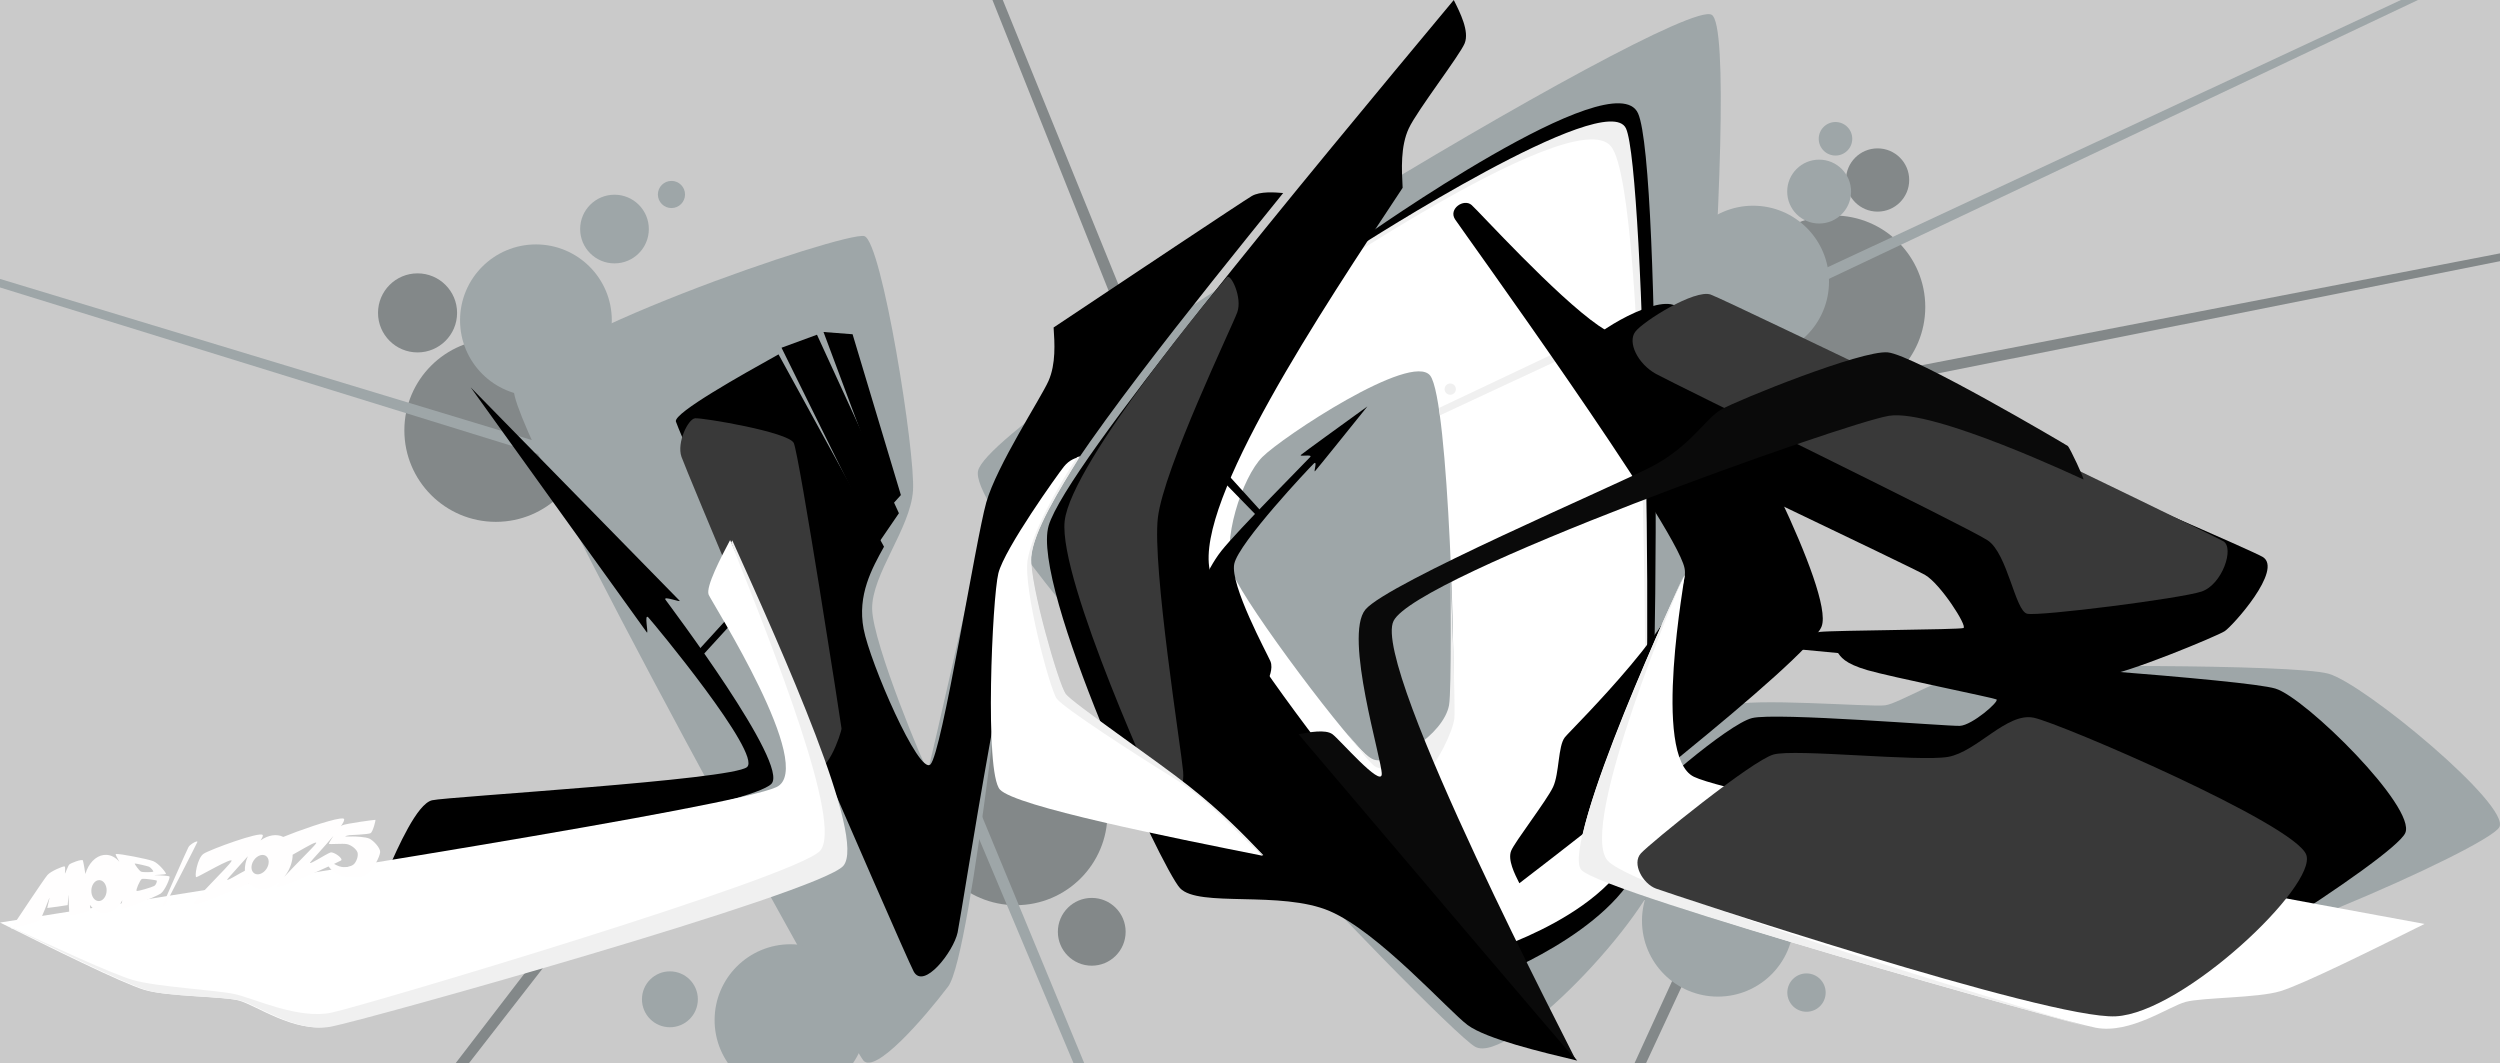
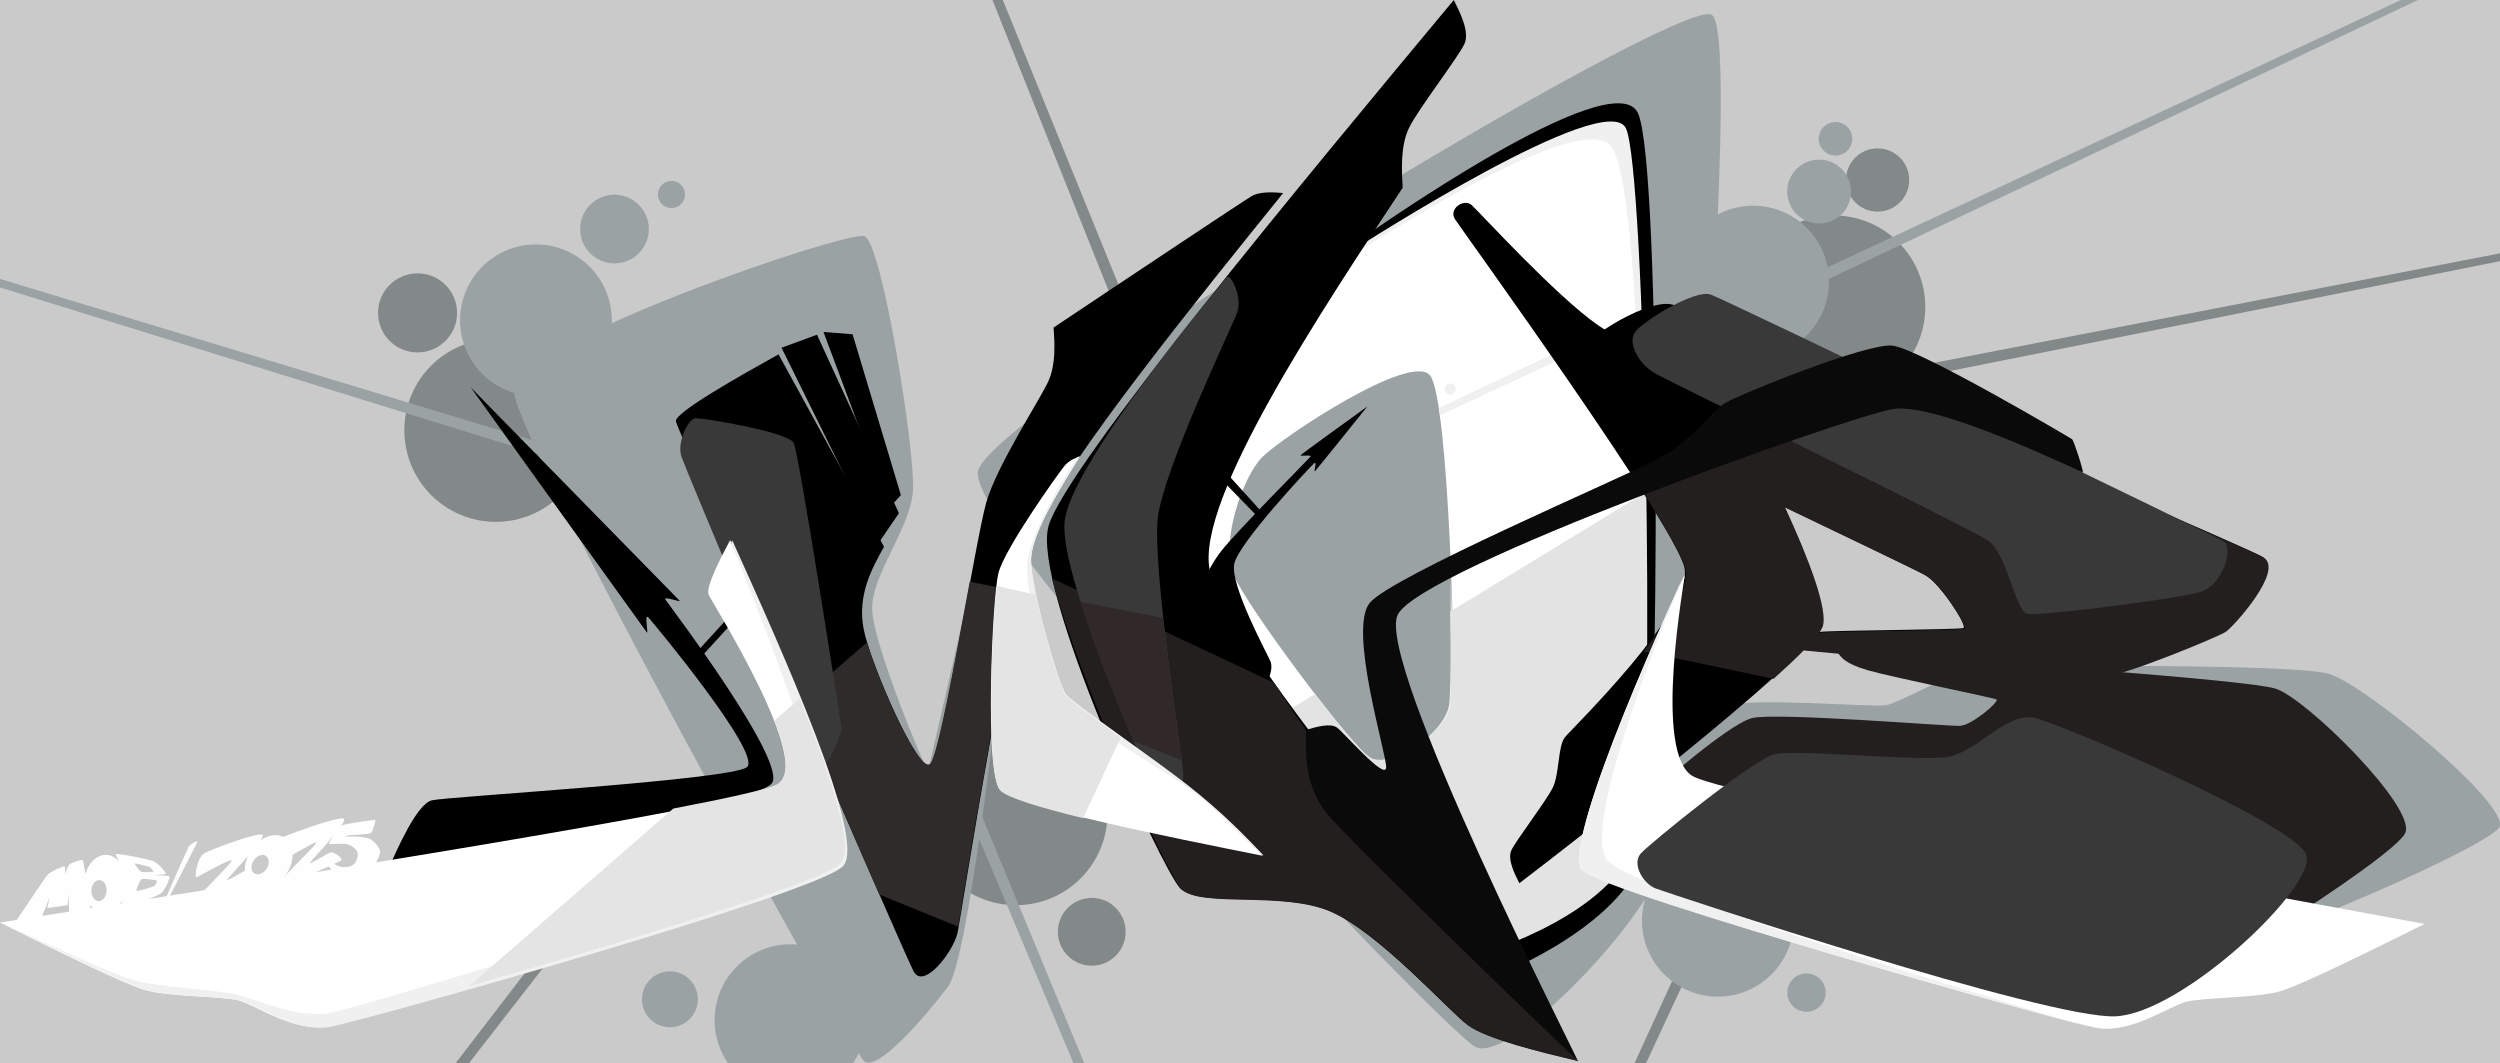
<svg xmlns="http://www.w3.org/2000/svg" width="1098" height="466.74" version="1.1" viewBox="0 0 290.52 123.49">
  <g transform="translate(-46.051 -4.0053)" type="layer">
    <rect x="37.245" y="-3.214" width="306.28" height="138.63" fill="#cacaca" stroke-width=".383" />
  </g>
  <g id="U0_block" fill="#838889" type="layer">
    <path transform="translate(21.532 22.461)" d="m175.03-17.242c0.122 1.099 0.229 2.545 0.264 4.498 0.071 3.957-0.059 9.364-0.328 15.537l-0.203 4.652 4.107-2.195c0.882-0.471 1.867-0.72 2.867-0.727 3.431 0.004 6.152 2.728 6.152 6.156-2e-3 1.758-0.753 3.429-2.066 4.598l-2.988 2.658 3.609 1.723c1.504 0.718 3.598 1.729 5.312 2.551l0.926 0.443 0.982-0.293c1.146-0.343 2.163-0.602 2.832-0.721 0.446-0.079 0.771-0.07 0.627-0.084-0.08-0.008 0.225 0.067 0.381 0.121 0.313 0.108 0.748 0.282 1.256 0.504 1.524 0.667 3.695 1.767 5.969 2.982 2.842 1.52 5.869 3.227 8.193 4.562 0.016 0.009 2.807 1.636 3.43 1.996 0.01 0.02 0.021 0.039 0.031 0.061 0.022 0.042 0.043 0.087 0.066 0.133 0.025 0.051 0.051 0.104 0.078 0.158 0.268 0.544 0.59 1.239 0.807 1.74l0.391 0.906 0.889 0.432c4.517 2.188 8.787 4.255 11.631 5.644l0.051 0.025 0.053 0.021c2.583 1.127 4.827 2.114 6.482 2.853 1e-3 4.6e-4 0.943 0.435 1.756 0.809-5e-3 0.01-9e-3 0.018-0.014 0.027-0.054 0.107-0.114 0.222-0.18 0.34-0.496 0.887-1.321 1.995-2.057 2.859-7.2e-4 8.44e-4 -1.249 1.358-1.248 1.357 5.1e-4 -3.39e-4 -1.827 0.816-1.828 0.816-0.76 0.324-1.672 0.701-2.643 1.09-1.618 0.648-3.405 1.329-4.936 1.859l0.861 5.166c5.745 0.016 11.707 0.11 15.973 0.312 1.706 0.081 3.146 0.181 4.143 0.291 0.664 0.074 1.167 0.172 1.23 0.189 0.067 0.019 0.734 0.296 1.527 0.764 1.19 0.701 2.8 1.809 4.518 3.107 4.294 3.246 9.396 7.865 11.287 10.34 0.026 0.034 0.047 0.064 0.072 0.098-1.206 0.746-3.324 1.92-6.246 3.312-2.998 1.429-6.608 3.029-10.379 4.586l-8.32 3.436 8.854 1.631c0.703 0.13 1.402 0.259 2.133 0.395-1.408 0.684-2.841 1.413-4.098 1.998-2.316 1.078-4.344 1.928-5.023 2.133-0.738 0.223-3.02 0.474-5.168 0.617-1.745 0.116-4.354 0.228-5.742 0.6-1.085 0.29-2.813 1.202-3.797 1.658-0.983 0.456-2.015 0.877-2.971 1.123-0.955 0.246-1.806 0.309-2.488 0.18-0.202-0.038-1.561-0.365-3.217-0.799l-0.014 0.053c-1.678-0.464-4.026-1.117-7.137-1.99-4.959-1.372-11.168-3.143-17.449-4.988-0.633-0.184-1.219-0.354-1.836-0.535-0.274-0.081-0.543-0.163-0.844-0.252-1.581-0.464-3.119-0.927-4.693-1.397l-2.562-0.764-0.748 2.566c-0.769 2.642-3.162 4.437-5.912 4.438-3.434 1.41e-4 -6.162-2.727-6.162-6.152 2e-3 -0.622 0.098-1.24 0.285-1.832l-4.779-2.217c-2.41 3.814-6.762 8.78-10.652 12.201l-1.543 1.357 0.926 1.834c0.014 0.028 0.305 0.604 0.42 0.832-0.842-0.234-1.715-0.462-2.475-0.709l-1.07-0.348-0.994 0.527c-0.52 0.276-0.889 0.394-1.115 0.453-0.315-0.272-0.945-0.812-0.945-0.812-0.515-0.469-1.148-1.066-1.877-1.768-2.732-2.631-6.796-6.742-11.396-11.531l-0.246-0.256-0.303-0.182c-0.657-0.394-1.4-0.807-2.131-1.119-1.41-0.603-2.96-0.959-4.441-1.176-3.386-0.495-7.493-0.377-9.83-0.545-0.831-0.06-1.517-0.16-1.93-0.27-0.184-0.049-0.288-0.094-0.348-0.121-0.067-0.109-0.463-0.748-0.463-0.748-0.228-0.392-0.502-0.889-0.809-1.469-0.512-0.965-1.114-2.161-1.772-3.518l-0.566-1.166-1.266-0.271c-4.982-1.072-9.798-2.2-12.965-3.156-1.056-0.319-1.928-0.62-2.512-0.863-0.158-0.066-0.258-0.115-0.367-0.168-0.006-0.027-0.013-0.053-0.02-0.082-0.147-0.684-0.291-1.972-0.373-3.49l-5.287-0.188c-0.79 6.305-1.688 12.82-2.562 17.951-0.525 3.079-1.048 5.674-1.5 7.33-2.93e-4 0.001-0.5 1.553-0.5 1.553-1.321 1.74-3.411 4.252-5.191 5.988-0.557 0.543-0.913 0.778-1.338 1.107l-2.008-3.314-2.129 4.408c-1.029 2.131-3.172 3.479-5.535 3.482-3.434 1.4e-4 -6.16-2.727-6.16-6.162 5.8e-5 -3.435 2.726-6.16 6.154-6.16 0.183 4.7e-4 0.361 0.008 0.537 0.023l5 0.451-2.441-4.387c-0.93-1.672-2.007-3.631-3.049-5.518l-1.084-1.965-2.117 0.74c-9.294 3.251-24.706 7.808-36.164 11.041-7.639 2.155-13.967 3.804-14.582 3.92-0.443 0.084-0.961 0.088-1.551 0.006l-0.035-0.006-0.037-0.004c-1.421-0.156-3.203-0.901-4.785-1.66-0.923-0.443-2.067-1.052-3.107-1.33-0.377-0.101-0.85-0.177-1.19-0.225l-0.021-2e-3 -0.021-0.004c-2.039-0.251-5.386-0.366-7.5-0.617l-0.02-4e-3c-0.957-0.106-1.789-0.254-2.158-0.365-0.679-0.205-2.708-1.055-5.023-2.133-1.164-0.542-2.496-1.22-3.795-1.85 11.786-1.865 24.605-3.89 37.344-5.986l1.406-0.232 0.584-1.301c0.624-1.389 1.371-2.956 2.061-4.1 0.345-0.572 0.682-1.036 0.898-1.275 0.017-0.019 0.033-0.035 0.049-0.051 0.379-0.036 2.262-0.215 2.264-0.215 6.125-0.517 21.073-1.543 28.904-2.557l3.836-0.498-1.842-3.4c-5.136-9.488-10.345-19.29-14.461-27.42l-0.092-0.184-0.121-0.168c-2.067-2.875-3.871-5.385-5.75-7.998l1.398-0.969c-1.03-2.208-1.836-4.059-2.318-5.334-0.321-0.85-0.486-1.522-0.484-1.51l-0.23-1.695-1.641-0.49c-2.622-0.782-4.399-3.166-4.4-5.9 6e-5 -3.435 2.726-6.162 6.16-6.162 3.421 6.1e-5 6.138 2.709 6.158 6.125-0.004 0.049-0.006 0.09-0.012 0.154l-0.42 4.561 4.166-1.9c5.669-2.585 12.634-5.212 18.291-7.115 2.829-0.952 5.338-1.724 7.168-2.219 0.576-0.156 0.933-0.23 1.353-0.326 0.264 0.722 0.563 1.548 0.91 2.957 0.677 2.746 1.387 6.402 1.988 10.025 0.601 3.624 1.095 7.234 1.361 9.902 0.177 1.779 0.231 3.236 0.205 3.623-0.074 1.089-0.696 2.775-1.565 4.609-0.814 1.72-1.98 3.941-2.617 5.936-0.335 1.047-0.588 2.202-0.574 3.389 0.05 4.244 5.031 16.251 6.215 18.879l0.209 0.463 0.367 0.355c0.359 0.347 1.461 1.365 3.033 1.037l1.578-0.328 0.438-1.551c0.377-1.338 2.726-11.713 4.115-17.754l0.014-0.055 0.01-0.057c0.93-5.003 1.733-9.114 2.195-11.121l0.344 5.1c0.064 0.953 0.253 2.121 0.486 3.303 0.429 2.168 2.622 11.335 4.031 13.193 0.71 0.936 3.518 2.937 4.559 3.697l7.537 5.504-3.51-8.646c-2.009-4.951-3.83-10.025-4.922-14.105l-0.145-0.539-0.348-0.436c-1.055-1.318-2.017-2.557-2.922-3.752l-4.465-5.894 0.094-0.299-0.535-0.99c-0.352-0.651-0.576-1.172-0.689-1.504 0.168-0.212 0.406-0.49 0.768-0.85 0.815-0.811 2.053-1.885 3.564-3.098l0.391-0.314 0.25-0.436c0.94-1.637 2.485-4.252 2.922-5.244 0.894-2.029 0.916-4.154 0.848-5.883 4.495-2.996 10.304-6.865 14.906-9.918-1.17 1.465-2.22 2.752-3.402 4.25l3.537 3.867c0.846-0.553 1.668-1.091 2.523-1.645l0.365-0.236 0.27-0.338c6.056-7.599 12.563-15.508 18.805-23.047-0.296 0.48-0.618 0.984-0.805 1.381-1.049 2.231-1.099 4.723-1.043 6.6l0.135 4.527 3.885-2.326c14.202-8.507 27.636-15.842 32.729-17.775zm4.797 48.504 3.102 6.701c1.639 3.542 3.095 7.101 3.789 9.547 0.231 0.815 0.374 1.506 0.426 1.959 0.022 0.19 0.021 0.305 0.019 0.389-0.021 0.039 0.02-0.042-0.043 0.047l-0.541 0.762-0.051-0.006-0.924 0.943c-1.531 1.562-3.903 3.707-6.654 6.064l-6.24 5.348 8.189-0.686c1.556-0.13 4.297-0.104 7.01-0.016 1.943 0.063 8.353 0.399 9.518 0.244 1.469-0.195 4.857-1.958 6.197-2.555l7.418-3.301-7.936-1.721c-2.122-0.46-3.531-0.801-5.019-1.154 3.012-0.05 6.392-0.101 7.697-0.176 0.109-0.006 0.847-0.031 1.367-0.236 0.816-0.322 1.313-0.951 1.549-1.57 0.459-1.204-0.084-2.34-0.191-2.584-0.703-1.605-3.273-5.524-5.453-6.781-1.175-0.678-11.728-5.707-16.568-8.027zm36.359 0.148c7e-3 0.013 0.017 0.027 0.025 0.043 0.01 0.018 0.018 0.036 0.029 0.057-0.059-0.081-0.071-0.13-0.055-0.1zm-28.256 61.467c0.021 2e-6 0.043 0.002 0.066 0.006 0.028 0.005 0.029 0.005 0.057 0.014 0.017 0.005 0.032 0.011 0.047 0.018 0.014 6e-3 0.028 0.012 0.041 0.02 0.011 0.006 0.021 0.012 0.031 0.02 9e-3 0.006 0.019 0.012 0.027 0.02 8e-3 0.006 0.016 0.015 0.023 0.021 0.066 0.062 0.116 0.153 0.131 0.252 3e-3 0.021 4e-3 0.04 4e-3 0.059-2e-5 0.134-0.011 0.165-0.098 0.271-6e-3 0.008-0.013 0.016-0.019 0.023-8e-3 0.008-0.015 0.016-0.023 0.023-9e-3 0.008-0.019 0.016-0.029 0.023-0.011 0.008-0.023 0.016-0.035 0.023-0.014 0.008-0.028 0.016-0.043 0.023-0.017 0.008-0.035 0.016-0.053 0.021-0.03 0.009-0.03 0.009-0.061 0.014-0.023 0.004-0.046 0.006-0.066 0.006-0.018 2e-6 -0.038-8.89e-4 -0.059-0.004-0.028-0.004-0.029-0.006-0.057-0.014-0.025-7e-3 -0.025-0.006-0.049-0.016-0.014-0.006-0.028-0.013-0.041-0.02-0.012-0.006-0.022-0.012-0.033-0.02-0.01-0.006-0.018-0.014-0.027-0.021-8e-3 -0.006-0.016-0.013-0.023-0.02-0.068-0.062-0.119-0.151-0.135-0.25-4e-3 -0.023-6e-3 -0.046-6e-3 -0.066-1e-5 -0.02 2e-3 -0.042 6e-3 -0.064 5e-3 -0.031 4e-3 -0.032 0.014-0.062 6e-3 -0.018 0.014-0.036 0.021-0.053 7e-3 -0.015 0.015-0.029 0.023-0.043 7e-3 -0.012 0.015-0.024 0.023-0.035 8e-3 -0.01 0.015-0.02 0.023-0.029 8e-3 -0.008 0.015-0.016 0.023-0.023 7e-3 -0.007 0.015-0.013 0.023-0.02 0.107-0.087 0.138-0.098 0.271-0.098zm-132.08 0.623c0.359 6e-6 0.592 0.233 0.592 0.592-7e-6 0.359-0.233 0.592-0.592 0.592-0.359-5e-6 -0.592-0.233-0.592-0.592 6e-6 -0.359 0.233-0.592 0.592-0.592zm164.7 0.961c0.161 0.011 0.166 0.069 0.178 0.098-0.087-0.026-0.173-0.052-0.273-0.082 0.025-8.12e-4 0.075-0.017 0.096-0.016z" stop-color="#000000" style="-inkscape-stroke:none;font-variation-settings:normal" />
    <path d="m67.777 105.43-1.877 1.256-122.98 160.1 0.132 0.068 125.12-160.89z" stop-color="#000000" style="-inkscape-stroke:none;font-variation-settings:normal" />
    <path d="m213.13 45.06 2.239 0.291 197.98-39.519-0.055-0.138-200.11 38.704z" stop-color="#000000" style="-inkscape-stroke:none;font-variation-settings:normal" />
    <path d="m200.85 101.47-1.548 1.644-84.062 183.55 0.144 0.036 85.97-184.8z" stop-color="#000000" style="-inkscape-stroke:none;font-variation-settings:normal" />
    <path d="m131.35 38.378-0.135-2.254-76.011-187.03-0.125 0.08 75.611 189.27z" stop-color="#000000" style="-inkscape-stroke:none;font-variation-settings:normal" />
    <g stroke-dasharray="0.794, 0.794" stroke-width=".265">
      <circle cx="57.622" cy="50.009" r="10.632" />
      <circle cx="213.1" cy="35.672" r="10.632" />
      <circle cx="118.06" cy="94.556" r="10.632" />
    </g>
    <circle cx="126.87" cy="108.28" r="3.938" stroke-dasharray="0.294, 0.294" stroke-width=".098" />
    <circle cx="218.19" cy="20.915" r="3.675" stroke-dasharray="0.274, 0.274" stroke-width=".091" />
    <circle cx="48.523" cy="36.358" r="4.594" stroke-dasharray="0.343, 0.343" stroke-width=".114" />
  </g>
-   <g id="U1_block" transform="translate(-46.051 -4.0053)" fill="#9ea6a8" type="layer">
+   <g id="U1_block" transform="translate(-46.051 -4.0053)" fill="#9ba2a3" type="layer">
    <path transform="translate(-3.5269 .37125)" d="m149.9 126.86c-1.379-1.665-40.66-72.382-40.609-77.86 0.051-5.477 38.698-18.611 40.74-17.925 2.043 0.686 5.942 25.197 5.645 29.581-0.297 4.384-4.796 9.702-4.749 13.722 0.047 4.02 6.31 18.946 6.474 18.81 0.163-0.136 6.516-28.798 7.271-30.902s2.82 1.886 2.672 5.072c-0.147 3.186-4.813 47.268-7.586 50.919-2.773 3.651-8.479 10.247-9.859 8.582z" stop-color="#000000" style="-inkscape-stroke:none;font-variation-settings:normal" />
    <path d="m159.71 58.713c1.55-6.775 81.379-55.183 85.247-52.995 3.868 2.188-3.941 91.238-5.505 98.072-1.564 6.835-18.053 24.074-21.984 21.85-3.931-2.224-59.308-60.153-57.758-66.927z" stop-color="#000000" style="-inkscape-stroke:none;font-variation-settings:normal" />
    <path d="m246.93 86.029c-2.41 1.009-18.815 15.236-16.52 16.957 2.295 1.721 52.574 14.53 62.288 14.278 9.714-0.252 42.317-14.654 43.782-17.119 1.465-2.465-15.696-16.696-19.832-17.85-4.136-1.154-35.59-1.022-39.968-0.58-4.378 0.443-9.858 4.026-11.557 4.251-1.699 0.226-15.783-0.947-18.193 0.062z" stop-color="#000000" style="-inkscape-stroke:none;font-variation-settings:normal" />
    <g stroke-dasharray="0.506, 0.506" stroke-width=".169">
      <circle cx="108.33" cy="41.223" r="8.817" />
      <circle cx="249.78" cy="36.725" r="8.817" />
      <circle cx="245.68" cy="111" r="8.817" />
    </g>
    <circle cx="255.98" cy="119.35" r="2.228" stroke-dasharray="0.128, 0.128" stroke-width=".043" />
    <circle cx="257.45" cy="26.266" r="3.712" stroke-dasharray="0.213, 0.213" stroke-width=".071" />
    <circle cx="259.35" cy="20.131" r="1.949" stroke-dasharray="0.112, 0.112" stroke-width=".037" />
    <circle cx="137.91" cy="122.55" r="8.817" stroke-dasharray="0.506, 0.506" stroke-width=".169" />
    <circle cx="123.9" cy="120.13" r="3.248" stroke-dasharray="0.186, 0.186" stroke-width=".062" />
    <circle cx="117.46" cy="30.62" r="3.991" stroke-dasharray="0.229, 0.229" stroke-width=".076" />
    <circle cx="124.08" cy="26.603" r="1.578" stroke-dasharray="0.091, 0.091" stroke-width=".03" />
    <path d="m112.47 57.296-1.838-1.313-193.21-58.54-0.016 0.148 194.7 60.263z" stop-color="#000000" style="-inkscape-stroke:none;font-variation-settings:normal" />
    <path d="m246.67 41.247 2.243-0.261 182.47-86.376-0.087-0.12-184.74 86.102z" stop-color="#000000" style="-inkscape-stroke:none;font-variation-settings:normal" />
    <path d="m157.64 94.422 0.163 2.252 78.326 186.07 0.124-0.082-77.953-188.32z" stop-color="#000000" style="-inkscape-stroke:none;font-variation-settings:normal" />
  </g>
  <g id="O_block" transform="translate(-46.051 -4.0053)" type="layer">
    <path transform="matrix(2.1376 0 0 2.1376 -.26587 -53.855)" d="m110.2 33.552c-1.986-2.545-19.681 10.428-21.179 11.779s-5.44 7.719-3.904 11.454c1.536 3.734 15.571 21.904 17.02 22.934 1.449 1.03 8.366-3.566 8.848-6.233 0.482-2.667 1.201-37.388-0.785-39.932zm-10.782 13.934c1.019 1.312 1.42 16.705 1.206 18.123-0.214 1.418-3.311 3.504-4.401 2.761-1.09-0.743-6.818-8.37-7.514-10.096s0.503-5.275 1.582-6.36c1.079-1.085 8.108-5.741 9.127-4.428z" fill="#fff" stop-color="#000000" style="-inkscape-stroke:none;font-variation-settings:normal" />
    <g fill="#f0f0f0">
      <path d="m192.87 40.484c-0.012 0.022 35.96-25.102 40.409-19.455 4.449 5.647 3.975 75.822 3.987 75.8 0.012-0.022 2.47-74.62-1.744-79.969s-42.64 23.602-42.652 23.624z" stop-color="#000000" style="-inkscape-stroke:none;font-variation-settings:normal" />
      <path transform="translate(-.066861 -.07346)" d="m202.73 89.398c0.965 1.182 2.257 2.765 3.164 2.986s2.837-0.339 4.765-1.588c1.928-1.25 3.549-3.101 3.851-4.778 0.302-1.677 0.172-14.877 0.177-14.865 5e-3 0.013 0.593 14.904 0.437 16.414-0.155 1.51-2.153 5.586-3.291 6.188-1.138 0.602-5.215-0.217-5.859-0.574-0.644-0.357-2.242-2.462-3.244-3.783z" stop-color="#000000" style="-inkscape-stroke:none;font-variation-settings:normal" />
      <path d="m213.28 51.409 22.113-10.465 0.093 1.021-22.105 10.302z" stop-color="#000000" style="-inkscape-stroke:none;font-variation-settings:normal" />
      <circle cx="214.58" cy="49.223" r=".656" stroke-dasharray="0.512, 0.512" stroke-width=".171" />
    </g>
  </g>
+   <g id="O_b_block" type="layer">
+     <path d="m191.79 56.872-23.278 14.199c0.143 5.481 0.151 9.971-2e-3 10.988-0.458 3.031-7.078 7.491-9.407 5.902-0.938-0.639-3.491-3.688-6.293-7.313l-4.157 2.536c9.661 13.146 21.228 27.709 23.091 29.033 3.098 2.201 17.883-7.622 18.912-13.324 0.508-2.814 1.135-22.333 1.134-42.022z" fill="#e4e3e3" stop-color="#000000" style="-inkscape-stroke:none;font-variation-settings:normal" />
+   </g>
  <g id="M1_block" transform="translate(-46.051 -4.0053)" type="layer">
    <path transform="matrix(1.8311 0 0 1.8311 39.903 -26.442)" d="m46.25 43.372c0.124 0.555 14.45 33.707 15.09 34.902 0.639 1.195 2.534-1.257 2.792-2.472 0.258-1.215 3.412-21.817 5.163-25.862 1.751-4.045 9.984-14.238 15.497-21.063-0.525-0.044-1.459-0.122-1.996 0.193-0.537 0.315-8.242 5.451-12.573 8.339 0.066 0.984 0.154 2.31-0.324 3.394-0.478 1.084-3.284 5.371-3.949 7.709-0.665 2.339-2.819 15.951-3.547 16.631-0.728 0.679-3.832-6.451-4.238-8.605s0.529-3.837 1.295-5.215c-2.231-4.069-4.463-8.138-6.694-12.207-2.275 1.269-6.639 3.702-6.515 4.257z" stop-color="#000000" style="-inkscape-stroke:none;font-variation-settings:normal" />
    <path d="m136.87 44.412 11.235 22.755 2.407-3.524-9.522-20.743z" stop-color="#000000" style="-inkscape-stroke:none;font-variation-settings:normal" />
    <path d="m141.75 42.585 7.634 20.455 1.357-1.507-5.614-18.689z" stop-color="#000000" style="-inkscape-stroke:none;font-variation-settings:normal" />
+   </g>
+   <g id="M1_b_block" type="layer">
+     <path transform="translate(-46.051 -4.0053)" d="m158.74 71.606c-1.64 8.798-3.709 20.319-4.612 21.162-1.186 1.107-5.795-9.07-7.326-14.115l-8.206 7.112c3.591 8.303 7.069 16.31 9.646 22.195l9.152 3.732c0.531-2.827 4.086-25.721 7.13-38.94z" fill="#302b2b" stop-color="#000000" style="-inkscape-stroke:none;font-variation-settings:normal" />
  </g>
  <g id="M3_block" transform="translate(-46.051 -4.0053)" type="layer">
    <path transform="matrix(1.7905 .38339 -.38339 1.7905 94.475 -91.939)" d="m75.329 37.455c-6.856 13.069-17.838 34.002-18.156 37.998-0.318 3.996 11.557 19.783 12.971 20.756s6.286-1.214 9.593-0.566c3.307 0.648 8.719 4.625 10.073 5.239 1.354 0.613 4.943 0.697 7.274 0.751-10.926-8.501-27.538-21.427-29.331-25.571s3.45-17.493 6.898-26.273c-0.304-1.12-0.692-2.55-0.406-3.781 0.286-1.231 2.192-5.202 2.335-6.01s-0.684-1.837-1.251-2.542z" stop-color="#000000" style="-inkscape-stroke:none;font-variation-settings:normal" />
    <path transform="matrix(1.8311 0 0 1.8311 39.903 -26.442)" d="m27.937 71.93c0.681-1.547 1.887-4.287 2.838-4.515 0.952-0.228 19.012-1.286 19.99-2.106 0.977-0.82-5.952-9.168-6.257-9.493-0.305-0.325 0.04 1.126-0.106 0.937-0.146-0.189-7.397-10.285-11.174-15.544 4.475 4.566 13.113 13.382 13.254 13.534 0.14 0.152-1.081-0.338-0.888-0.054s7.909 10.483 6.716 11.687-15.418 3.873-24.372 5.553z" stop-color="#000000" style="-inkscape-stroke:none;font-variation-settings:normal" />
    <path d="m127.17 79.607 6.203-6.798 0.34 0.765-6.288 6.883z" stop-color="#000000" style="-inkscape-stroke:none;font-variation-settings:normal" />
    <path d="m193.42 82.974c7e-3 -0.015 0.635-1.264 0.26-2.137-0.375-0.873-4.716-8.854-4.197-11.311 0.519-2.457 8.736-11.172 9.233-11.645 0.497-0.473-0.07 1.107 0.16 0.865 0.229-0.242 3.958-4.878 6.079-7.516-2.736 1.979-7.427 5.371-7.723 5.633s1.394-0.12 1.075 0.249c-0.318 0.369-8.443 8.536-10.323 10.906-1.88 2.371-3.256 6.321-3.188 6.461 0.068 0.141 8.443 8.338 8.531 8.423 0.087 0.085 0.087 0.085 0.095 0.071z" stop-color="#000000" style="-inkscape-stroke:none;font-variation-settings:normal" />
    <path d="m192.53 64.383-5.119-5.25h1.313l3.806 4.2z" stop-color="#000000" style="-inkscape-stroke:none;font-variation-settings:normal" />
    <path d="m204.3 31.723c0.358-0.26 29.338-20.755 32.107-14.546 2.769 6.208 2.415 76.039 0.847 85.011-1.568 8.972-16.914 15.074-17.123 15.124-0.209 0.05-2.225-2.344-2.037-2.429 0.187-0.085 16.7-4.842 18.499-14.565 1.799-9.723 0.648-76.563-1.589-81.39-2.238-4.827-30.841 13.589-31.172 13.795s0.11-0.739 0.468-0.998z" stop-color="#000000" style="-inkscape-stroke:none;font-variation-settings:normal" />
  </g>
+   <g id="M3_b_block" type="layer">
+     <path transform="matrix(1.7905 .38339 -.38339 1.7905 48.564 -95.874)" d="m57.99 78.661c3.149 6.169 11.065 16.798 12.154 17.547 1.414 0.973 6.286-1.214 9.593-0.566 3.307 0.648 8.719 4.625 10.073 5.239 1.354 0.613 4.943 0.697 7.274 0.751-8.696-6.767-18.345-13.72-23.906-19.433z" fill="#241f1f" stop-color="#000000" style="-inkscape-stroke:none;font-variation-settings:normal" />
+   </g>
  <g id="M4_block" transform="translate(-46.051 -4.0053)" fill="#393939" type="layer">
    <path transform="translate(-.65628 -1.8376)" d="m189.29 38.045c-0.445 0.438-18.102 21.528-18.859 28.346-0.757 6.817 11.056 32.616 11.673 33.677 0.617 1.061 2.296-2.14 2.095-4.558-0.202-2.418-3.606-23.803-2.939-29.494s8.596-22.149 9.223-23.868c0.627-1.72-0.747-4.541-1.192-4.103z" stop-color="#000000" style="-inkscape-stroke:none;font-variation-settings:normal" />
    <path d="m125.24 57.077c0.562 1.611 13.772 33.151 15.189 35.581s3.441-3.588 3.412-4.006c-0.029-0.418-4.925-31.88-5.548-33.169-0.623-1.288-10.641-2.953-11.467-2.872-0.825 0.081-2.147 2.854-1.585 4.465z" stop-color="#000000" style="-inkscape-stroke:none;font-variation-settings:normal" />
+   </g>
+   <g id="M4_b_block" type="layer">
+     <path transform="translate(-46.727 -5.749)" d="m172.26 75.677c1.659 5.255 4.097 11.341 6.161 16.179l5.605 2.242c-0.401-3.049-1.43-10.056-2.143-16.55z" fill="#312929" stop-color="#000000" style="-inkscape-stroke:none;font-variation-settings:normal" />
  </g>
  <g id="M2_block" transform="translate(-46.051 -4.0053)" type="layer">
    <path transform="matrix(1.2895 1.3001 -1.3001 1.2895 143.92 -52.956)" d="m26.016 101.08c10.425-14.457 27.64-38.329 28.597-41.037 0.957-2.707-11.205-5.338-11.7-5.544-0.495-0.206-1.144-2.269-1.502-3.407 7.28 2.72 19.45 7.268 19.626 9.543 0.176 2.275-14.412 28.438-15.654 30.276-1.243 1.839-4.226 2.336-5.18 2.892-0.954 0.556-3.377 3.063-4.707 3.784-1.33 0.721-6.134 2.355-9.479 3.494z" fill="#fff" stop-color="#000000" style="-inkscape-stroke:none;font-variation-settings:normal" />
    <path d="m131.15 66.8c-0.04 0.075-0.094 0.181-0.135 0.26 4.933 12.38 13.029 32.753 10.345 35.803-2.701 3.071-52.909 17.989-56.776 18.814-3.868 0.825-9.045-1.667-11.225-2.148-2.181-0.481-9.165-0.837-11.913-1.657-2.459-0.734-9.266-3.882-14.846-6.483 5.779 2.874 13.866 6.888 16.477 7.676 2.652 0.8 9.035 0.717 10.988 1.24 1.953 0.523 6.447 3.76 10.439 3.005 3.993-0.755 56.816-15.527 59.547-18.689 2.732-3.162-7.05-24.848-12.901-37.821z" fill="#f0f0f0" stop-color="#000000" style="-inkscape-stroke:none;font-variation-settings:normal" />
    <path transform="matrix(-1.8311 0 0 1.8311 267.8 -28.037)" d="m52.588 46.496c1.26 2.024 2.967 4.766 3.091 6.4 0.124 1.635-1.732 8.085-2.183 8.681s-5.683 4.162-7.814 5.848c-2.131 1.685-3.429 3.035-4.727 4.386 5.917-1.181 15.702-3.136 16.687-4.205s0.488-12.17 0.099-13.73c-0.389-1.559-3.796-6.316-4.157-6.764-0.361-0.449-0.752-0.551-0.996-0.615z" fill="#fff" stop-color="#000000" style="-inkscape-stroke:none;font-variation-settings:normal" />
    <path d="m171.56 57.025c-0.1 0.026-0.218 0.059-0.342 0.099-2.497 3.852-5.193 8.753-5.742 11.907-0.566 3.253 2.571 15.064 3.372 16.155 0.801 1.091 9.11 6.464 13.569 9.225 4.326 2.679 7.483 6.566 10.27 8.934 0.052 0.01 0.123 0.025 0.175 0.035-2.377-2.472-4.753-4.944-8.655-8.03-3.902-3.086-13.482-9.617-14.309-10.708s-4.225-12.903-3.998-15.896c0.227-2.993 3.353-8.014 5.661-11.72z" fill="#f0f0f0" stop-color="#000000" style="-inkscape-stroke:none;font-variation-settings:normal" />
+   </g>
+   <g id="M2_b_block" fill="#e5e4e4" type="layer">
+     <path transform="matrix(1.2895 1.3001 -1.3001 1.2895 97.83 -57.235)" d="m51.785 55.14-0.138 2.104c1.924 0.85 3.312 1.821 2.965 2.803-0.243 0.689-1.553 2.765-3.521 5.689l-1.12 17.115c4.686-8.473 11.183-20.684 11.065-22.213-0.103-1.33-4.326-3.435-9.251-5.498z" stop-color="#000000" style="-inkscape-stroke:none;font-variation-settings:normal" />
+     <path transform="matrix(-1.8311 0 0 1.8311 221.79 -31.938)" d="m57.859 54.631c0.355 2.945 0.67 12.011-0.217 12.974-0.427 0.464-2.548 1.096-5.252 1.757l-2.392-5.111c1.721-1.24 3.262-2.363 3.497-2.674 0.325-0.429 1.369-3.877 1.887-6.394z" stop-color="#000000" style="-inkscape-stroke:none;font-variation-settings:normal" />
  </g>
  <g id="sign" type="layer">
    <path d="m39.498 95.125c-1.295 0.174-4.848 1.417-6.58 2.13a2.471 3.386 33.469 0 0-2.646 0.409c0.208-0.312 0.315-0.54 0.257-0.628-0.297-0.455-6.11 1.683-6.864 2.172-0.754 0.489-1.093 2.759-0.842 2.724 0.251-0.035 4.35-2.449 4.076-1.866-0.275 0.583-4.497 4.571-4.367 4.974 0.105 0.328 4.575-1.557 6.441-2.397a2.471 3.386 33.469 0 0 0.39 0.358 2.471 3.386 33.469 0 0 3.37-0.773c-0.366 0.421-0.592 0.729-0.555 0.819 0.113 0.27 3.868-1.375 6.005-2.361 0.209 0.291 0.517 0.604 0.914 0.823 0.892 0.493 2.48 0.642 3.351 0.192 0.87-0.45 1.713-2.188 1.73-2.691 0.017-0.503-0.809-1.353-1.251-1.557-0.442-0.205-1.572-0.247-1.883-0.249-0.31-0.002-0.831 0.019-0.914-0.011-0.083-0.03 0.441-0.138 0.477-0.141 0.036-3e-3 2.206-0.087 2.465-0.238 0.259-0.152 0.615-1.523 0.55-1.544-0.065-0.021-3.465 0.433-3.874 0.646-0.04 0.021-0.089 0.061-0.141 0.109 0.312-0.451 0.471-0.783 0.348-0.879-0.062-0.049-0.222-0.052-0.457-0.021zm-16.654 2.658c-0.227 0.041-0.79 0.38-0.943 0.659-0.205 0.372-2.882 6.461-2.974 6.693-0.092 0.232 0.247 0.047 0.379-0.191 0.131-0.238 3.522-6.824 3.627-7.088 0.026-0.066-0.012-0.086-0.088-0.072zm-10.793 1.569a2.471 3.386 2.71 0 0-2.128 2.209c-0.135-0.833-0.252-1.497-0.286-1.568-0.101-0.209-1.423 0.305-1.584 0.468-0.161 0.163-0.452 1.031-0.497 1.048-0.045 0.017 0.087-0.774-0.053-0.827-0.14-0.053-1.594 0.539-1.996 1.005-0.402 0.466-3.839 5.646-4.036 5.942-0.197 0.297-0.197 0.297-0.042 0.259 0.155-0.038 2.932-0.713 3.186-0.953 0.254-0.24 0.988-2.308 1.108-2.561 0.119-0.254-0.253 1.12-0.234 1.138 0.019 0.018 2.346-0.311 2.371-0.334 0.025-0.023 0.105-1.345 0.12-1.138 0.015 0.207 0.004 2.164 0.14 2.301 0.136 0.137 2.321-0.432 2.374-0.649 0.009-0.037-0.013-0.257-0.047-0.538a2.471 3.386 2.71 0 0 1.605 0.949 2.471 3.386 2.71 0 0 2.162-1.489c-0.116 0.531-0.203 0.906-0.094 0.973 0.246 0.152 4.063-1.414 4.554-1.75 0.491-0.336 1.131-1.854 1.02-1.98-0.11-0.126-1.707-0.148-1.77-0.163-0.063-0.015 1.302-0.051 1.361-0.145 0.058-0.094-0.814-1.212-1.474-1.478-0.639-0.257-3.951-0.894-4.319-0.832-0.012 2e-3 -0.021 0.005-0.026 0.008-0.094 0.059 0.143 0.377 0.411 0.905a2.471 3.386 2.71 0 0-1.504-0.812 2.471 3.386 2.71 0 0-0.323 0.014zm3.617 0.991c0.134-0.012 1.475 0.297 1.655 0.377 0.186 0.082 0.568 0.523 0.48 0.578-0.088 0.055-1.182 0.09-1.406-9e-3 -0.224-0.098-0.794-0.909-0.738-0.944 0.002-9.6e-4 0.005-2e-3 0.009-2e-3zm23.069-3.197c-0.297 0.448-0.533 0.857-0.513 0.904 0.044 0.101 1.601-0.065 2.108 0.045 0.506 0.11 1.099 0.586 1.216 0.975 0.117 0.389-0.126 1.089-0.44 1.364-0.314 0.275-1.013 0.463-1.694 0.233-0.201-0.068-0.403-0.171-0.594-0.278 0.424-0.2 0.754-0.36 0.81-0.398 0.304-0.203-0.815-1.028-1.215-0.93-0.399 0.099-2.687 1.603-2.358 1.14 0.188-0.265 1.599-1.755 2.679-3.055zm-2.06 0.766c0.084-0.013 0.103 0.022 0.031 0.124-0.32 0.455-2.453 2.516-3.675 3.857a2.471 3.386 33.469 0 0 0.259-0.354 2.471 3.386 33.469 0 0 0.719-2.217c0.766-0.417 2.305-1.353 2.665-1.411zm-7.876 1.588a2.471 3.386 33.469 0 0-0.347 1.684c-0.736 0.373-2.294 1.363-2.018 0.975 0.169-0.238 1.322-1.462 2.364-2.659zm1.487-0.125a0.889 1.218 33.469 0 1 0.609 0.084 0.889 1.218 33.469 0 1 0.07 1.506 0.889 1.218 33.469 0 1-1.413 0.526 0.889 1.218 33.469 0 1-0.07-1.506 0.889 1.218 33.469 0 1 0.804-0.61zm-18.927 2.921a0.889 1.218 2.71 0 1 0.199-0.021 0.889 1.218 2.71 0 1 0.83 1.259 0.889 1.218 2.71 0 1-0.945 1.175 0.889 1.218 2.71 0 1-0.83-1.259 0.889 1.218 2.71 0 1 0.746-1.154zm5.195-0.166c0.37-0.042 1.57 0.15 1.644 0.19 0.082 0.045-0.038 0.504-0.299 0.642-0.261 0.138-1.883 0.639-2.02 0.564-0.137-0.074 0.394-1.272 0.589-1.376 0.018-0.01 0.048-0.016 0.086-0.021z" fill="#fffefe" stop-color="#000000" style="-inkscape-stroke:none;font-variation-settings:normal" />
  </g>
  <g id="B1_block" transform="translate(-46.051 -4.0053)" type="layer">
    <path transform="matrix(1.8311 0 0 1.8311 43.431 -19.756)" d="m107.6 32.313c1.482 0.451 36.091 15.217 37.424 16.004 1.333 0.787-1.905 4.385-2.4 4.711-0.495 0.326-6.382 2.756-7.582 2.804-1.199 0.048-18.943-1.579-19.295-1.634-0.351-0.055 0.276-1.019 1.176-1.12 0.9-0.102 8.841-0.139 9.114-0.246 0.273-0.108-1.459-2.806-2.43-3.366-0.971-0.56-17.016-8.135-17.883-8.687s-3.89-4.889-3.782-5.635 4.175-3.281 5.657-2.829z" stop-color="#000000" style="-inkscape-stroke:none;font-variation-settings:normal" />
    <path transform="matrix(-1.3436 -.28769 .28769 -1.3436 312.03 193)" d="m75.404 49.465c-1.388 1.636-18.578 21.905-19.061 24.954-0.483 3.049 11.368 17.178 12.838 18.247 1.471 1.069 6.903 1.012 10.939 2.685 4.036 1.673 11.865 7.289 12.627 7.72 0.761 0.431 1.873-0.726 1.119-1.475s-23.665-21.405-25.149-24.77c-1.485-3.365 6.47-15.274 6.894-16.116 0.424-0.842-0.189-3.098 0.098-4.328 0.286-1.231 2.192-5.202 2.335-6.01 0.143-0.808-0.684-1.837-1.251-2.542 0 1e-6 0 3e-6 -1.388 1.636z" stop-color="#000000" style="-inkscape-stroke:none;font-variation-settings:normal" />
  </g>
+   <g id="B1_b_block" type="layer">
+     <path d="m211.53 42.556-20.983 14.024c2.882 4.497 5.028 8.15 5.31 9.509 0.445 2.143-1.953 5.93-4.878 9.617l15.13 3.175c1.357-1.221 2.562-2.347 3.492-3.295 1.116 0.144 32.984 3.063 35.164 2.976 2.196-0.088 12.976-4.538 13.883-5.135 0.907-0.597 6.836-7.185 4.395-8.627-1.684-0.994-31.752-13.897-51.513-22.245zm-4.091 16.415c7.746 3.713 15.502 7.421 16.389 7.933 1.778 1.026 4.95 5.967 4.449 6.165-0.5 0.197-15.041 0.265-16.69 0.451-0.071 8e-3 -0.135 0.034-0.204 0.048 0.186-0.261 0.335-0.499 0.407-0.684 0.724-1.877-1.569-7.9-4.351-13.912z" fill="#241f1f" stop-color="#000000" style="-inkscape-stroke:none;font-variation-settings:normal" />
+   </g>
  <g id="B3_block" transform="translate(-46.051 -4.0053)" type="layer">
-     <path d="m259.53 79.693c17.567 1.217 47.424 3.286 50.928 4.324 3.504 1.038 16.45 13.845 15.1 16.795-1.35 2.95-28.368 20.014-32.205 20.255-3.837 0.242-54.064-14.56-54.657-14.803s-3.288-6.614-2.465-8.138c0.823-1.523 10.645-9.993 13.429-10.678s22.709 0.963 24.135 0.906 4.665-2.873 4.256-3.075c-0.409-0.202-12.323-2.619-14.988-3.398-2.665-0.779-3.132-1.537-3.532-2.189z" stop-color="#000000" style="-inkscape-stroke:none;font-variation-settings:normal" />
+     <path d="m259.53 79.693c17.567 1.217 47.424 3.286 50.928 4.324 3.504 1.038 16.45 13.845 15.1 16.795-1.35 2.95-28.368 20.014-32.205 20.255-3.837 0.242-54.064-14.56-54.657-14.803s-3.288-6.614-2.465-8.138c0.823-1.523 10.645-9.993 13.429-10.678s22.709 0.963 24.135 0.906 4.665-2.873 4.256-3.075c-0.409-0.202-12.323-2.619-14.988-3.398-2.665-0.779-3.132-1.537-3.532-2.189z" fill="#241f1f" stop-color="#000000" style="-inkscape-stroke:none;font-variation-settings:normal" />
  </g>
  <g id="B2_block" transform="translate(-46.051 -4.0053)" type="layer">
    <path transform="matrix(-1.2895 1.3001 1.3001 1.2895 229.93 -52.795)" d="m26.016 101.08c9.443-13.819 25.036-36.637 26.019-39.493 0.983-2.856-8.794-9.43-8.671-9.435 0.122-0.005 17.663 6.301 17.755 8.53 0.093 2.228-14.495 28.391-15.737 30.229-1.243 1.839-4.226 2.336-5.18 2.892-0.954 0.556-3.377 3.063-4.707 3.784-1.33 0.721-6.134 2.355-9.479 3.494z" fill="#fff" stop-color="#000000" style="-inkscape-stroke:none;font-variation-settings:normal" />
-     <path transform="translate(-.06523 .1111)" d="m241.65 71.081c0.146-0.344 0.146-0.344-0.015 8e-3 -0.162 0.352-14.284 31.112-11.747 33.899s58.701 18.207 58.716 18.199c0.015-8e-3 -52.053-15.316-55.653-19.27-3.6-3.955 8.553-32.492 8.7-32.835z" fill="#f0f0f0" stop-color="#000000" style="-inkscape-stroke:none;font-variation-settings:normal" />
+     <path transform="translate(-.06523 .1111)" d="m241.65 71.081c0.146-0.344 0.146-0.344-0.015 8e-3 -0.162 0.352-14.284 31.112-11.747 33.899s58.701 18.207 58.716 18.199c0.015-8e-3 -52.053-15.316-55.653-19.27s8.553-32.492 8.7-32.835z" fill="#f0f0f0" stop-color="#000000" style="-inkscape-stroke:none;font-variation-settings:normal" />
    <path d="m246.99 108.98 4.78-12.309 0.655 0.214-4.299 12.466z" fill="#f0f0f0" stop-color="#000000" style="-inkscape-stroke:none;font-variation-settings:normal" />
  </g>
  <g id="B4_block" transform="translate(-46.051 -4.0053)" type="layer">
    <path d="m252.15 91.681c2.494-0.69 16.924 0.865 20.279 0.278 3.355-0.588 6.846-5.216 9.97-4.55 3.125 0.666 30.331 12.353 31.658 15.924 1.327 3.57-14.325 18.39-22.141 18.774-7.816 0.385-51.921-14.284-53.434-14.847s-2.837-2.89-1.748-4.088c1.089-1.198 12.922-10.8 15.416-11.49z" fill="#393939" stop-color="#000000" style="-inkscape-stroke:none;font-variation-settings:normal" />
  </g>
  <g id="B5_block" type="layer">
    <path transform="translate(-42.524 -5.8616)" d="m232.55 44.419c0.91-1.23 6.921-4.97 8.764-4.331s58.254 27.885 59.576 28.665c1.322 0.78-0.123 5.042-2.53 5.85-2.407 0.808-18.855 2.893-20.259 2.578-1.403-0.315-2.274-6.976-4.588-8.525-2.314-1.55-36.414-18.163-38.545-19.342s-3.329-3.665-2.419-4.894z" fill="#393939" stop-color="#000000" style="-inkscape-stroke:none;font-variation-settings:normal" />
  </g>
  <g id="G1_block" transform="translate(-46.051 -4.0053)" type="layer">
-     <path d="m196.96 89.331c10.859 12.794 32.139 37.867 32.17 37.765 0.03-0.102-23.806-45.618-21.137-50.936 2.668-5.319 52.374-22.984 57.563-23.836 5.189-0.851 22.415 7.338 22.597 7.394 0.182 0.056-1.582-3.724-1.812-3.889-0.23-0.164-17.887-10.583-20.911-10.877-3.024-0.294-17.506 5.572-19.353 6.635-1.847 1.063-3.598 4.314-8.122 6.657-4.524 2.343-30.694 13.53-33.235 16.599-2.541 3.069 1.958 17.532 1.903 19.125-0.055 1.593-4.914-4.052-5.731-4.645-0.817-0.594-2.718-0.227-3.931 0.007z" fill="#0a0a0a" stop-color="#000000" style="-inkscape-stroke:none;font-variation-settings:normal" />
+     <path transform="translate(.51047 -.78891)" d="m197.33 89.61c-0.091 2.61-0.227 6.512 2.459 9.788 2.686 3.276 29.04 28.738 29.069 28.583 0.029-0.155-23.574-46.387-20.886-51.763s52.393-23.042 57.547-23.893c5.154-0.851 21.872 7.338 22.053 7.394 0.182 0.056-1.015-3.724-1.239-3.888-0.224-0.164-17.881-10.583-20.905-10.877-3.024-0.294-17.506 5.572-19.353 6.635-1.847 1.063-3.598 4.314-8.122 6.657-4.524 2.343-30.694 13.53-33.235 16.599-2.541 3.069 1.958 17.532 1.903 19.125-0.055 1.593-4.914-4.052-5.704-4.625-0.79-0.574-2.497-0.062-3.586 0.265z" fill="#0a0a0a" stop-color="#000000" style="-inkscape-stroke:none;font-variation-settings:normal" />
  </g>
</svg>
